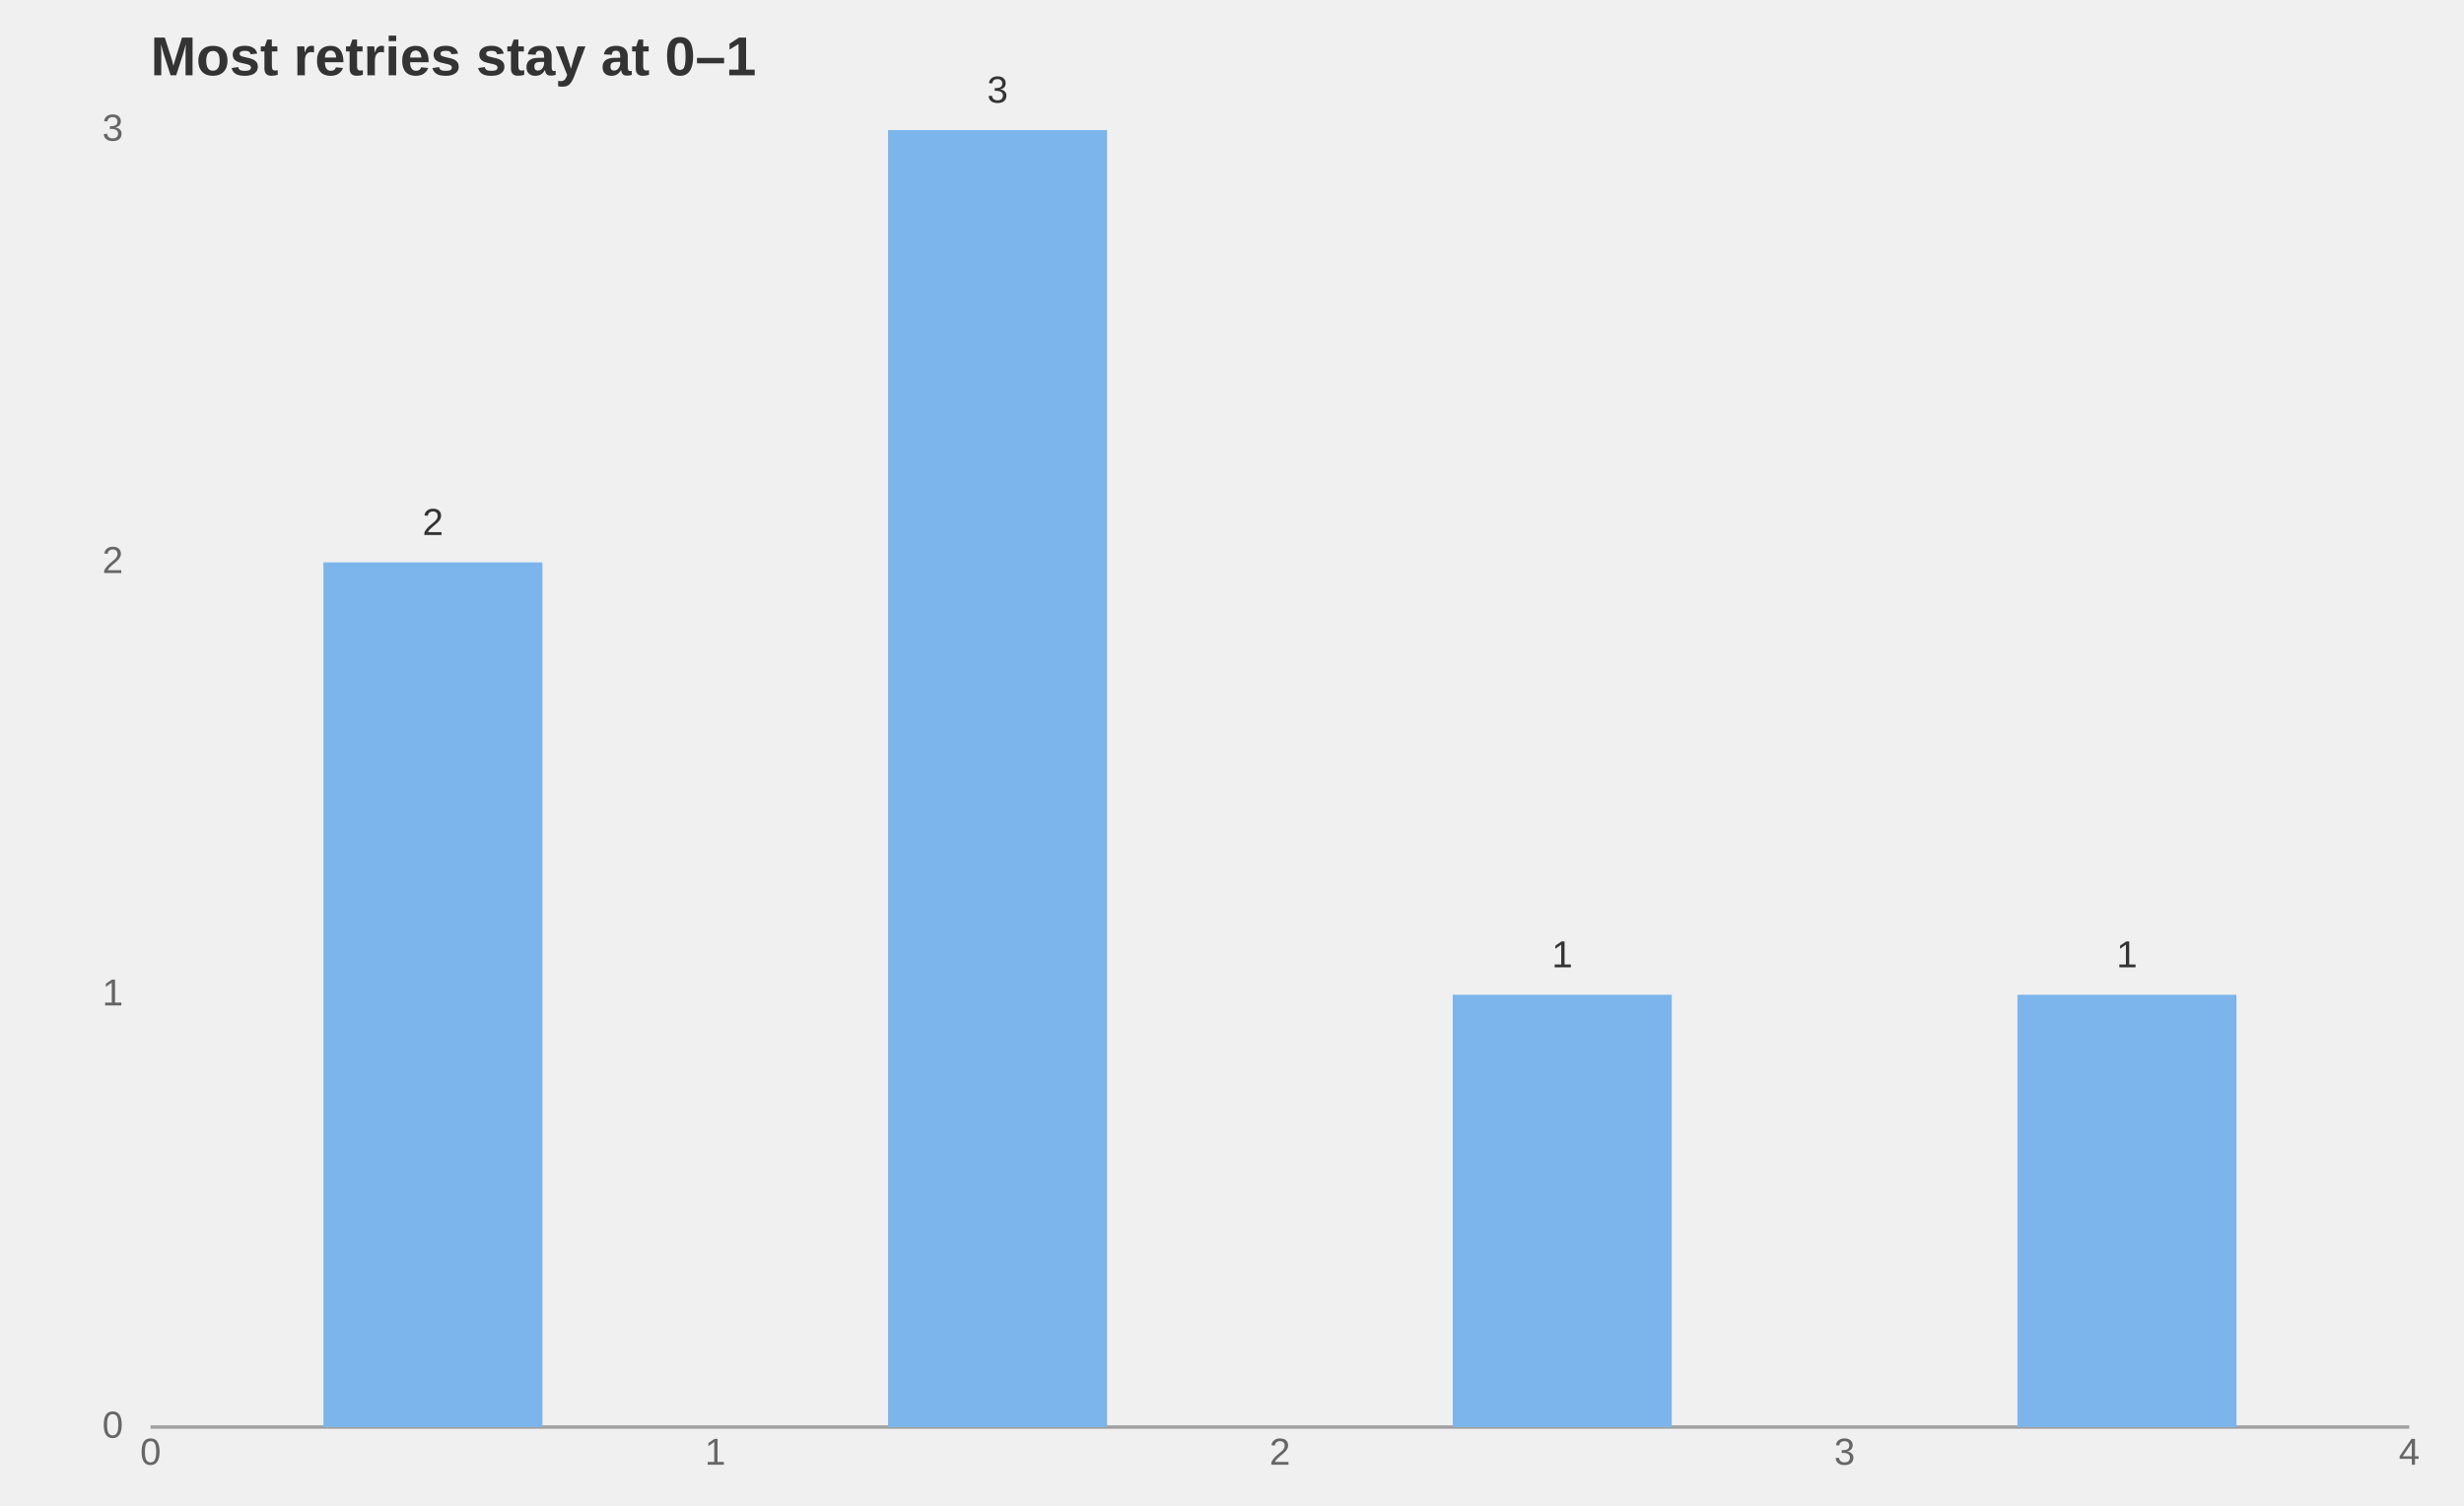
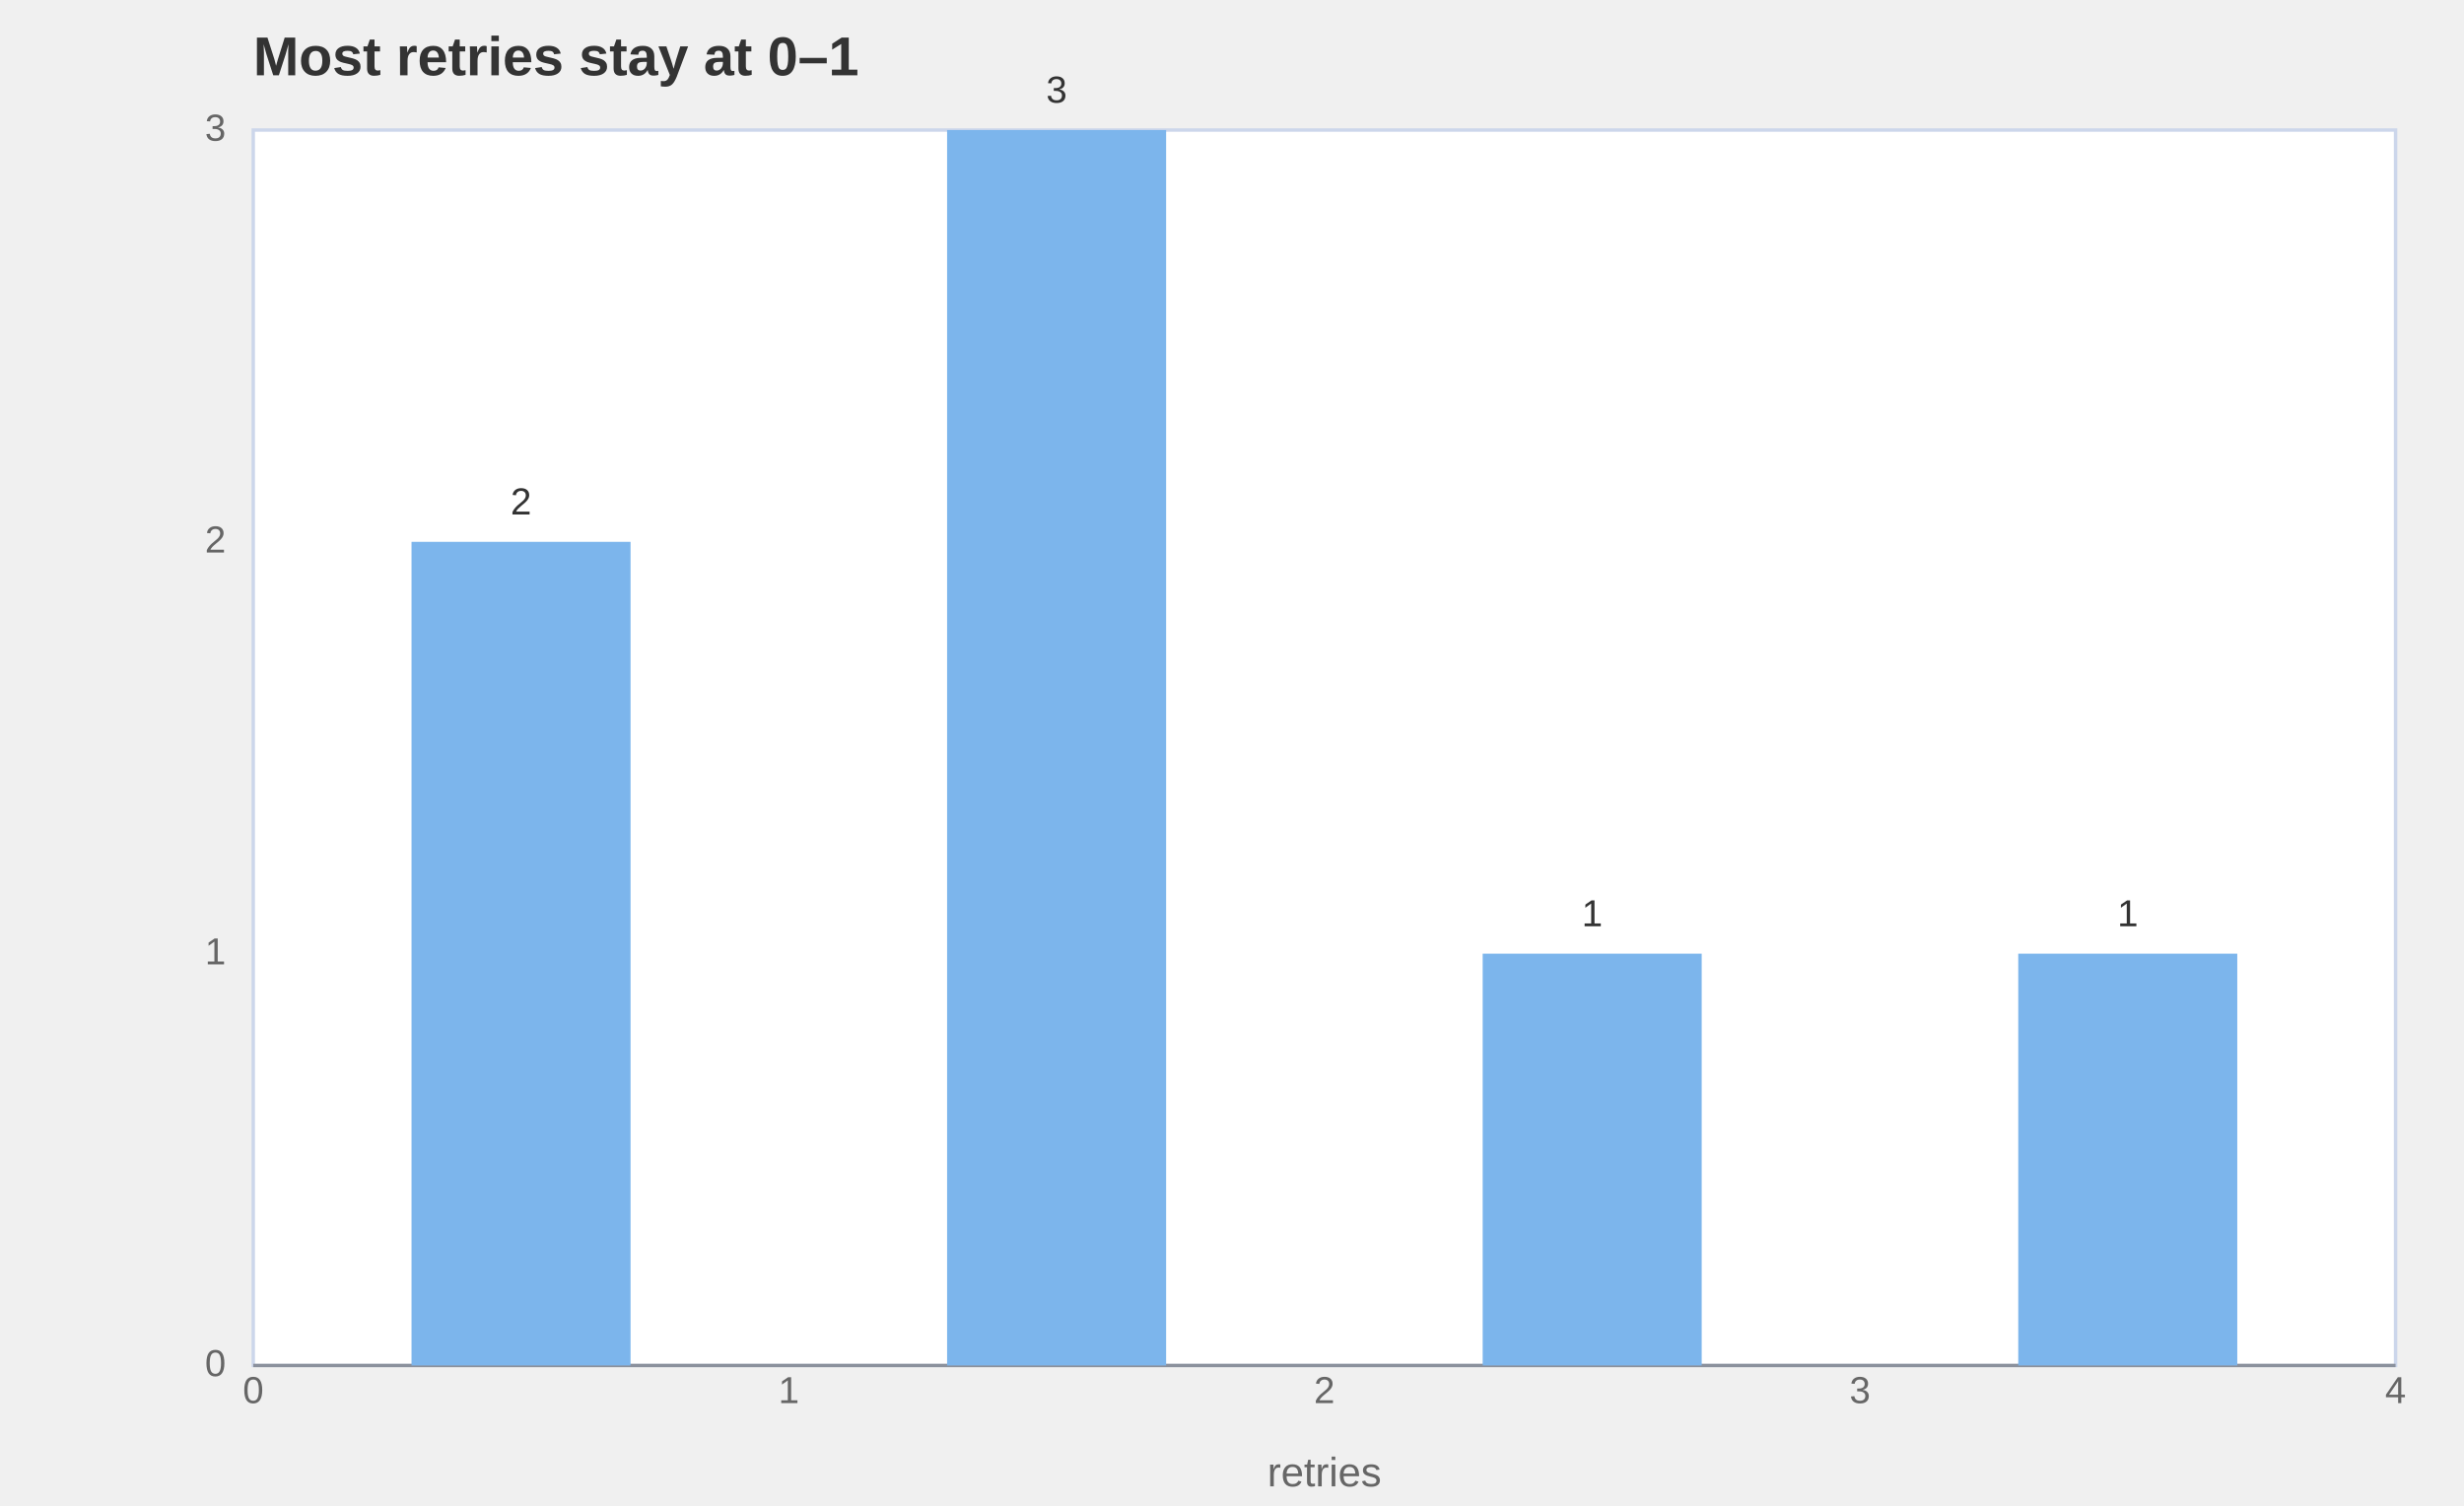
<svg xmlns="http://www.w3.org/2000/svg" width="720" height="440" viewBox="0 0 720 440" role="img" aria-label="hist chart: Most retries stay at 0–1, 7 rows" aria-labelledby="mv-3eb60b6354c3da43-title" aria-describedby="mv-3eb60b6354c3da43-desc" data-markvis="2" data-chart-type="hist" data-id="mv-3eb60b6354c3da43" font-family="Arial, Helvetica, &quot;Segoe UI&quot;, sans-serif" font-size="12">
-   <text x="44" y="22" text-anchor="start" font-size="16" font-weight="600" fill="#333333">Most retries stay at 0–1</text>
-   <path d="M44 417 L704 417" fill="none" stroke="#333333" stroke-opacity="0.42" stroke-width="1" />
+   <text x="74" y="22" text-anchor="start" font-size="16" font-weight="600" fill="#333333">Most retries stay at 0–1</text>
+   <rect x="74" y="38" width="626" height="361" fill="#ffffff" data-plot-bg="1" />
+   <rect x="74" y="38" width="626" height="361" fill="none" stroke="#ccd6eb" stroke-width="1" data-plot-border="1" />
+   <path d="M74 399 L700 399" fill="none" stroke="#333333" stroke-opacity="0.42" stroke-width="1" />
  <g fill="#666666" font-size="11" font-weight="400">
-     <text x="36" y="417" text-anchor="end" dominant-baseline="middle">0</text>
-     <text x="36" y="290.67" text-anchor="end" dominant-baseline="middle">1</text>
-     <text x="36" y="164.33" text-anchor="end" dominant-baseline="middle">2</text>
-     <text x="36" y="38" text-anchor="end" dominant-baseline="middle">3</text>
-     <text x="44" y="428" text-anchor="middle" font-size="11" data-full-label="0">0</text>
-     <text x="209" y="428" text-anchor="middle" font-size="11" data-full-label="1">1</text>
-     <text x="374" y="428" text-anchor="middle" font-size="11" data-full-label="2">2</text>
-     <text x="539" y="428" text-anchor="middle" font-size="11" data-full-label="3">3</text>
-     <text x="704" y="428" text-anchor="middle" font-size="11" data-full-label="4">4</text>
+     <text x="66" y="399" text-anchor="end" dominant-baseline="middle">0</text>
+     <text x="66" y="278.67" text-anchor="end" dominant-baseline="middle">1</text>
+     <text x="66" y="158.33" text-anchor="end" dominant-baseline="middle">2</text>
+     <text x="66" y="38" text-anchor="end" dominant-baseline="middle">3</text>
+     <text x="74" y="410" text-anchor="middle" font-size="11" data-full-label="0">0</text>
+     <text x="230.5" y="410" text-anchor="middle" font-size="11" data-full-label="1">1</text>
+     <text x="387" y="410" text-anchor="middle" font-size="11" data-full-label="2">2</text>
+     <text x="543.5" y="410" text-anchor="middle" font-size="11" data-full-label="3">3</text>
+     <text x="700" y="410" text-anchor="middle" font-size="11" data-full-label="4">4</text>
+   </g>
+   <g fill="#666666" font-size="12" font-weight="400" data-axis-titles="1">
+     <text x="387" y="426" text-anchor="middle" dominant-baseline="hanging" data-axis="x">retries</text>
  </g>
  <g>
-     <path d="M94.5 417 L158.5 417 L158.5 164.33 L94.5 164.33 Z" fill="#7cb5ec" data-bin-left="0" data-bin-right="1" data-weight="2" data-count="2" />
-     <path d="M259.5 417 L323.5 417 L323.5 38 L259.5 38 Z" fill="#7cb5ec" data-bin-left="1" data-bin-right="2" data-weight="3" data-count="3" />
-     <path d="M424.5 417 L488.5 417 L488.5 290.67 L424.5 290.67 Z" fill="#7cb5ec" data-bin-left="2" data-bin-right="3" data-weight="1" data-count="1" />
-     <path d="M589.5 417 L653.5 417 L653.5 290.67 L589.5 290.67 Z" fill="#7cb5ec" data-bin-left="3" data-bin-right="4" data-weight="1" data-count="1" />
+     <path d="M120.25 399 L184.25 399 L184.25 158.33 L120.25 158.33 Z" fill="#7cb5ec" data-bin-left="0" data-bin-right="1" data-weight="2" data-count="2" />
+     <path d="M276.75 399 L340.75 399 L340.75 38 L276.75 38 Z" fill="#7cb5ec" data-bin-left="1" data-bin-right="2" data-weight="3" data-count="3" />
+     <path d="M433.25 399 L497.25 399 L497.25 278.67 L433.25 278.67 Z" fill="#7cb5ec" data-bin-left="2" data-bin-right="3" data-weight="1" data-count="1" />
+     <path d="M589.75 399 L653.75 399 L653.75 278.67 L589.75 278.67 Z" fill="#7cb5ec" data-bin-left="3" data-bin-right="4" data-weight="1" data-count="1" />
  </g>
  <g>
-     <text x="126.5" y="156.33" text-anchor="middle" font-size="11" font-weight="500" fill="#333333" data-value-label="0–1">2</text>
-     <text x="291.5" y="30" text-anchor="middle" font-size="11" font-weight="500" fill="#333333" data-value-label="1–2">3</text>
-     <text x="456.5" y="282.67" text-anchor="middle" font-size="11" font-weight="500" fill="#333333" data-value-label="2–3">1</text>
-     <text x="621.5" y="282.67" text-anchor="middle" font-size="11" font-weight="500" fill="#333333" data-value-label="3–4">1</text>
+     <text x="152.25" y="150.33" text-anchor="middle" font-size="11" font-weight="500" fill="#333333" data-value-label="0–1">2</text>
+     <text x="308.75" y="30" text-anchor="middle" font-size="11" font-weight="500" fill="#333333" data-value-label="1–2">3</text>
+     <text x="465.25" y="270.67" text-anchor="middle" font-size="11" font-weight="500" fill="#333333" data-value-label="2–3">1</text>
+     <text x="621.75" y="270.67" text-anchor="middle" font-size="11" font-weight="500" fill="#333333" data-value-label="3–4">1</text>
  </g>
</svg>
